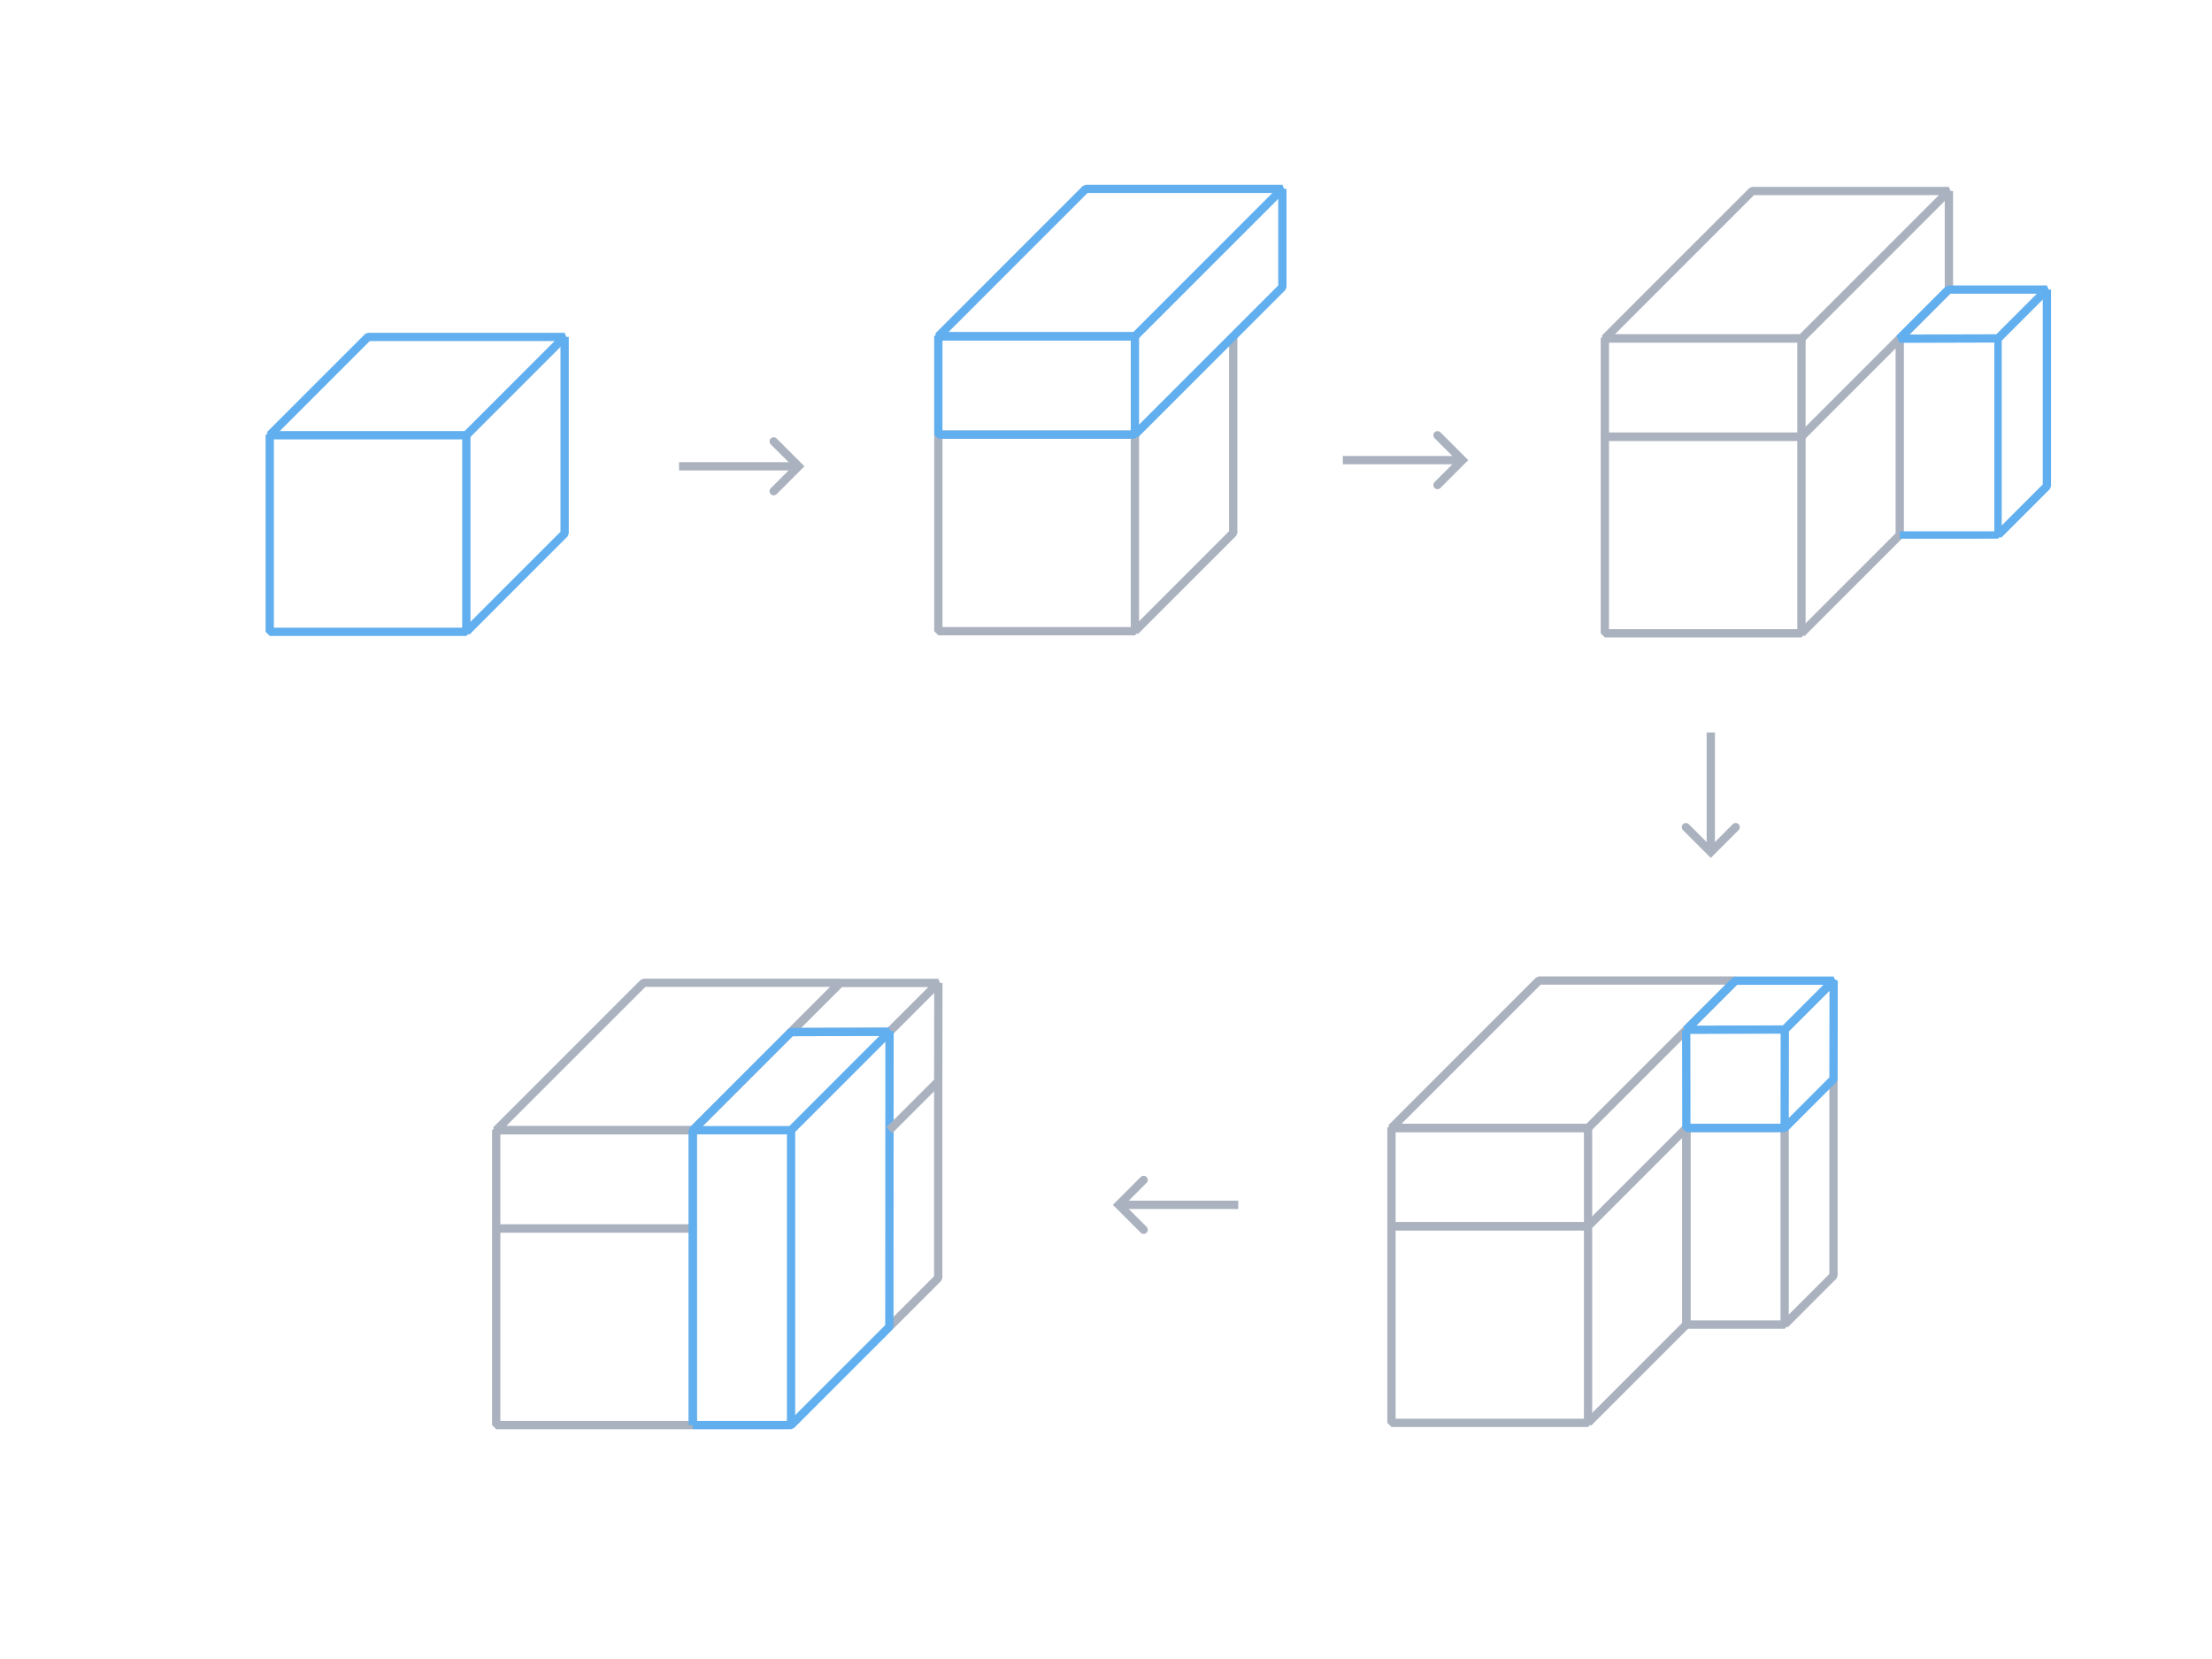
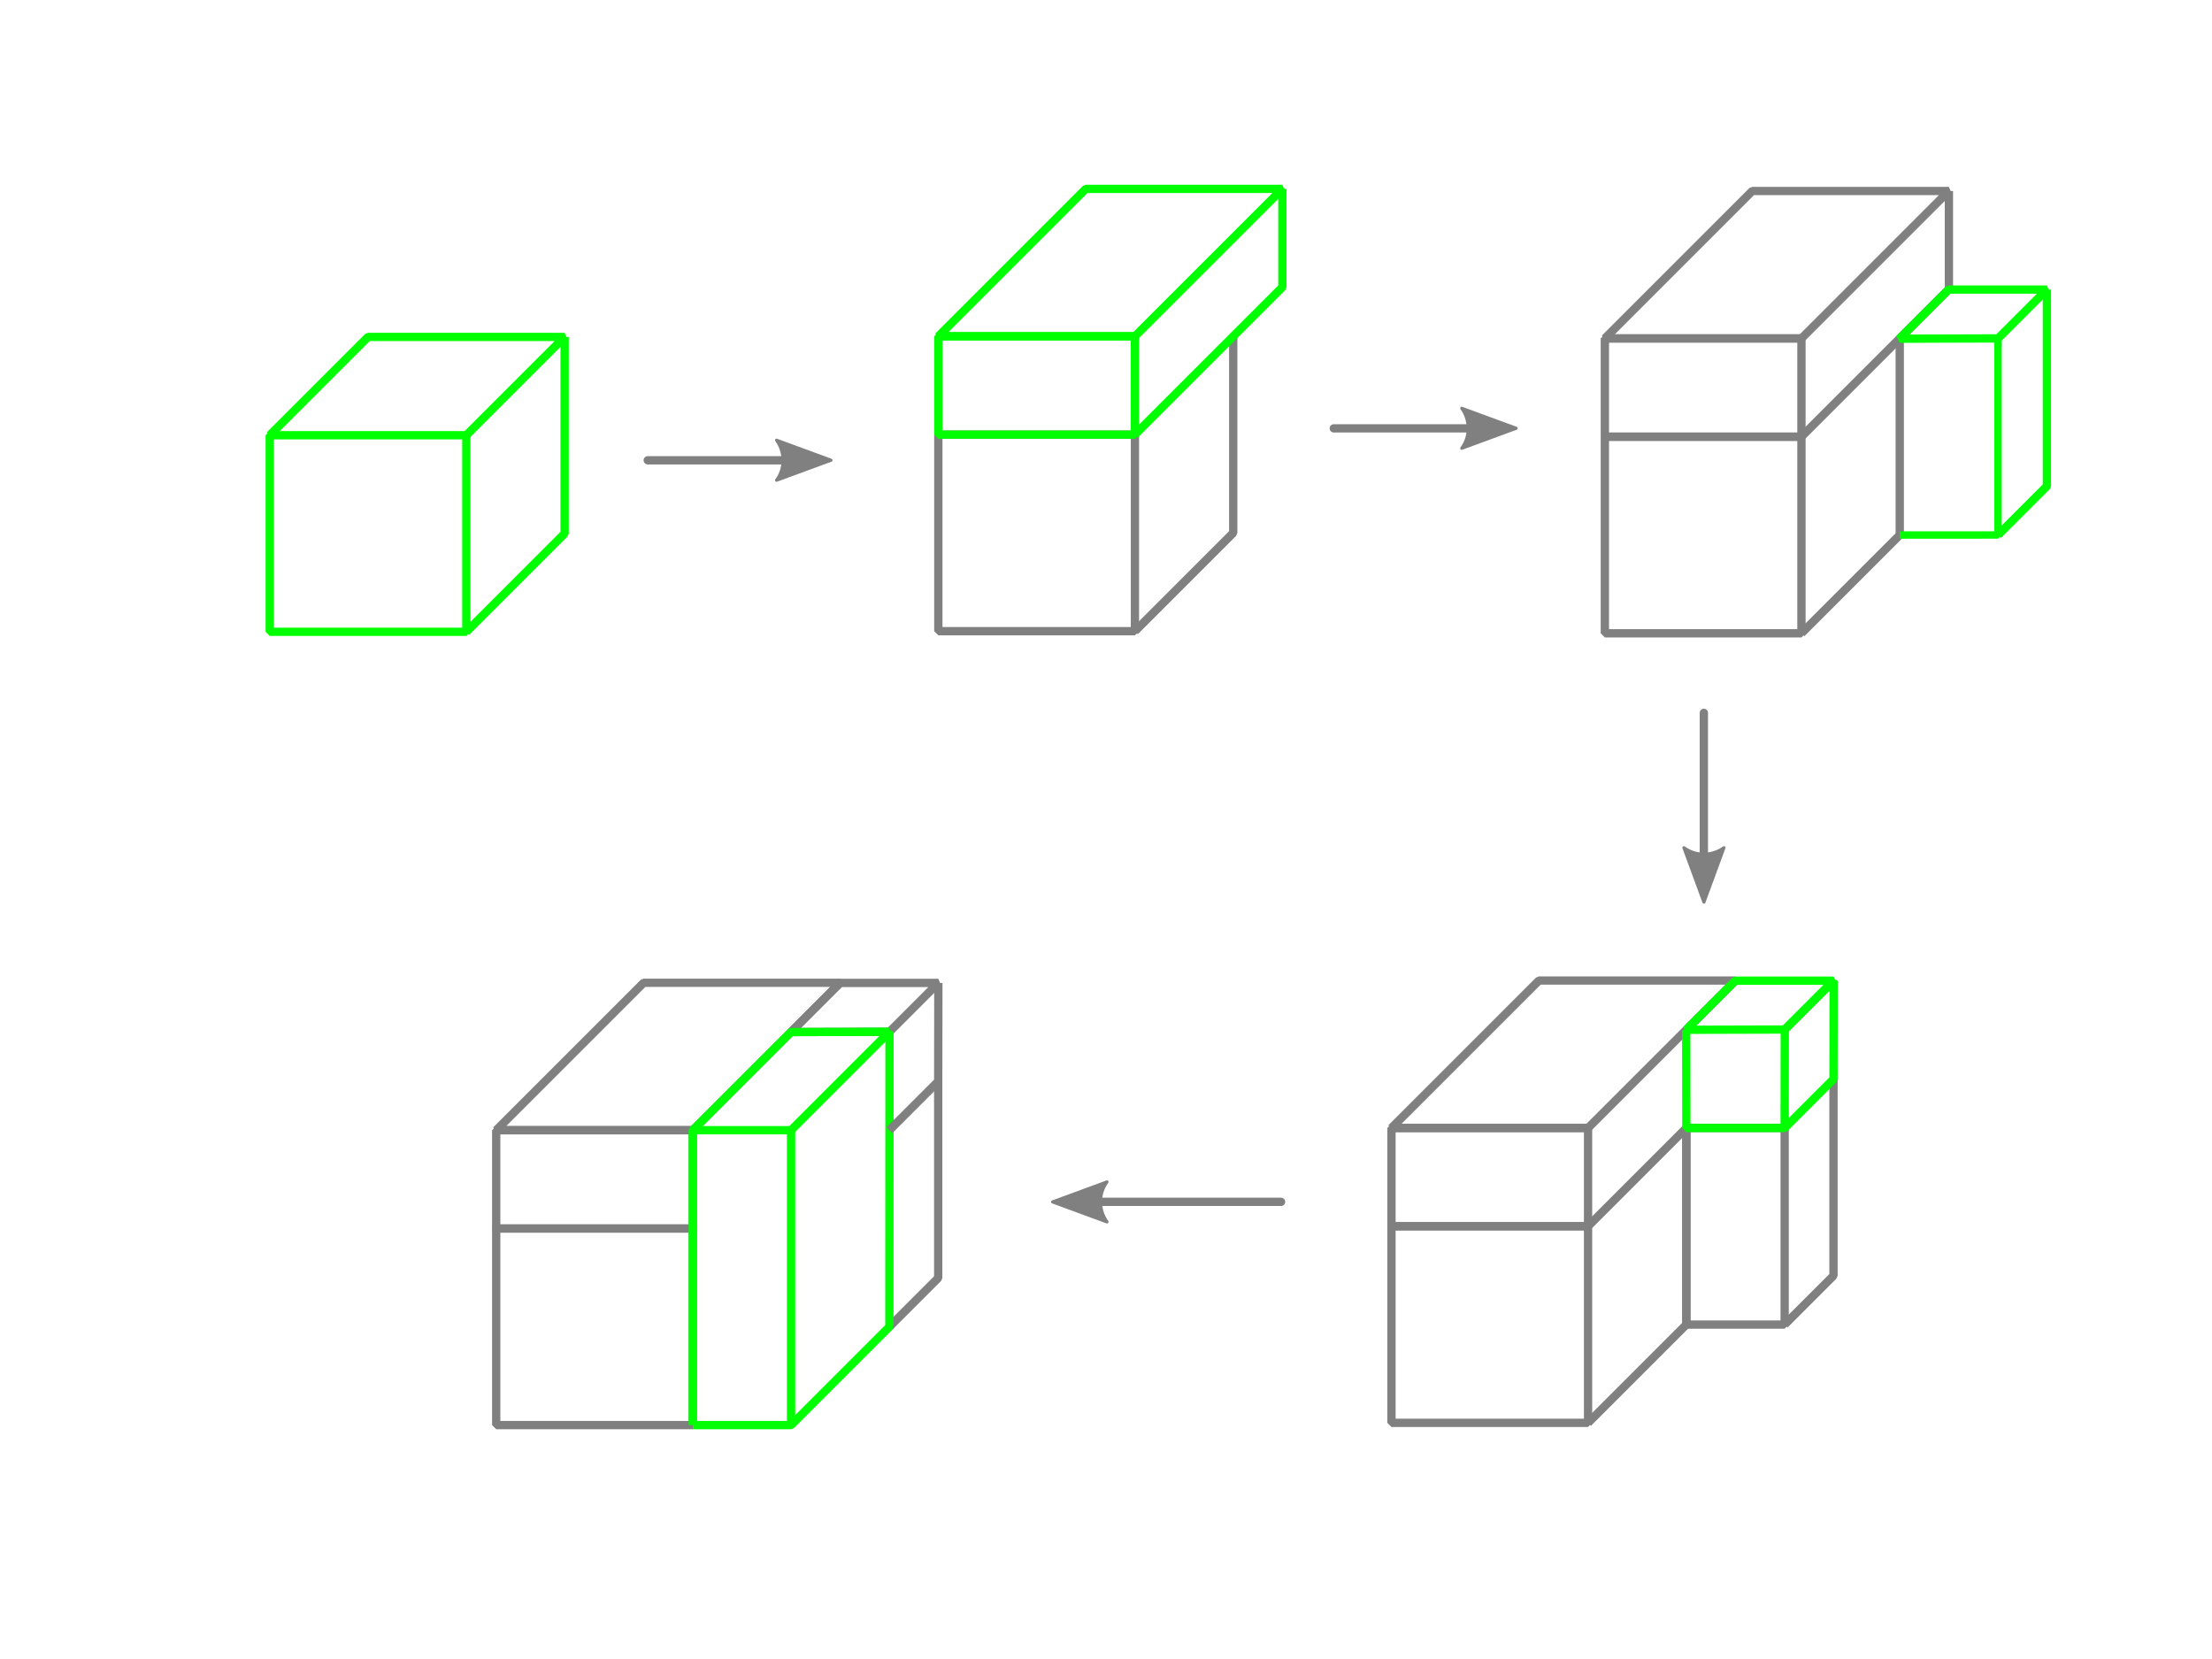
<svg xmlns="http://www.w3.org/2000/svg" width="400" height="300" version="1.1" viewBox="0 0 105.83 79.375" id="svg32">
  <defs id="defs1">
+     <marker style="overflow:visible;" id="Arrow2Send" refX="0.0" refY="0.0" orient="auto">
+       <path transform="scale(0.3) rotate(180) translate(-2.3,0)" d="M 8.719,4.034 L -2.207,0.016 L 8.719,-4.002 C 6.973,-1.63 6.983,1.616 8.719,4.034 z " style="stroke:context-stroke;fill-rule:evenodd;fill:context-stroke;stroke-width:0.625;stroke-linejoin:round;" id="path1465" />
+     </marker>
+     <marker style="overflow:visible;" id="Arrow2Mend" refX="0.0" refY="0.0" orient="auto">
+       <path transform="scale(0.6) rotate(180) translate(0,0)" d="M 8.719,4.034 L -2.207,0.016 L 8.719,-4.002 C 6.973,-1.63 6.983,1.616 8.719,4.034 z " style="stroke:context-stroke;fill-rule:evenodd;fill:context-stroke;stroke-width:0.625;stroke-linejoin:round;" id="path1459" />
+     </marker>
+     <marker style="overflow:visible;" id="Arrow2Mend_F-808080_S-808080" refX="0.0" refY="0.0" orient="auto">
+       <path transform="scale(0.6) rotate(180) translate(0,0)" d="M 8.719,4.034 L -2.207,0.016 L 8.719,-4.002 C 6.973,-1.63 6.983,1.616 8.719,4.034 z " style="stroke:#808080;fill-rule:evenodd;fill:#808080;stroke-width:0.625;stroke-linejoin:round" id="path2444" />
+     </marker>
+     <marker style="overflow:visible;" id="Arrow1Mend" refX="0.0" refY="0.0" orient="auto">
+       <path transform="scale(0.4) rotate(180) translate(10,0)" style="fill-rule:evenodd;fill:context-stroke;stroke:context-stroke;stroke-width:1.0pt;" d="M 0.0,0.0 L 5.0,-5.0 L -12.5,0.0 L 5.0,5.0 L 0.0,0.0 z " id="path1441" />
+     </marker>
+     <marker style="overflow:visible;" id="Arrow1Send" refX="0.0" refY="0.0" orient="auto">
+       <path transform="scale(0.2) rotate(180) translate(6,0)" style="fill-rule:evenodd;fill:context-stroke;stroke:context-stroke;stroke-width:1.0pt;" d="M 0.0,0.0 L 5.0,-5.0 L -12.5,0.0 L 5.0,5.0 L 0.0,0.0 z " id="path1447" />
+     </marker>
+     <marker style="overflow:visible" id="Arrow1Lstart" refX="0.0" refY="0.0" orient="auto">
+       <path transform="scale(0.8) translate(12.5,0)" style="fill-rule:evenodd;fill:context-stroke;stroke:context-stroke;stroke-width:1.0pt" d="M 0.0,0.0 L 5.0,-5.0 L -12.5,0.0 L 5.0,5.0 L 0.0,0.0 z " id="path1432" />
+     </marker>
    <marker id="ArrowWideRounded_Fnone_S-abb2bf" overflow="visible" markerHeight="1" markerWidth="1" orient="auto-start-reverse" preserveAspectRatio="xMidYMid" viewBox="0 0 1 1">
      <path transform="rotate(180 .125 0)" d="m3-3-3 3 3 3" fill="none" stroke="#abb2bf" stroke-linecap="round" id="path1" />
    </marker>
  </defs>
  <text transform="scale(.26458)" fill="#000000" font-family="'Fira Code'" font-size="26.667px" style="shape-inside:url(#rect2);white-space:pre" xml:space="preserve" id="text1" />
  <g fill="none" stroke-linejoin="bevel" stroke-width=".397" id="g32">
-     <rect x="44.893" y="20.794" width="9.406" height="9.406" stroke="#abb2bf" id="rect1" />
-     <path d="m54.299 30.2 4.703-4.703v-9.406" stroke="#abb2bf" id="path2" />
-     <g stroke="#61afef" id="g6">
-       <rect x="44.893" y="16.091" width="9.406" height="4.703" id="rect2" />
-       <rect x="12.904" y="20.823" width="9.406" height="9.406" id="rect3" />
-       <path d="m12.904 20.823 4.703-4.703h9.406l-4.703 4.703" id="path3" />
-       <path d="m22.31 30.229 4.703-4.703v-9.406" id="path4" />
-       <path d="m44.893 16.091 7.054-7.054h9.406l-7.054 7.054z" id="path5" />
-       <path d="m54.299 20.794 7.054-7.054v-4.703" id="path6" />
+     <rect x="44.893" y="20.794" width="9.406" height="9.406" stroke="#abb2bf" id="rect1" style="stroke:#808080" />
+     <path d="m54.299 30.2 4.703-4.703v-9.406" stroke="#abb2bf" id="path2" style="stroke:#808080" />
+     <g stroke="#61afef" id="g6" transform="translate(0,1.0108948e-4)" style="stroke:#00ff00">
+       <rect x="44.893" y="16.091" width="9.406" height="4.703" id="rect2" style="stroke:#00ff00" />
+       <rect x="12.904" y="20.823" width="9.406" height="9.406" id="rect3" style="stroke:#00ff00" />
+       <path d="m 12.904,20.823 4.703,-4.703 h 9.406 l -4.703,4.703" id="path3" style="stroke:#00ff00" />
+       <path d="m 22.31,30.229 4.703,-4.703 v -9.406" id="path4" style="stroke:#00ff00" />
+       <path d="m 44.893,16.091 7.054,-7.054 h 9.406 l -7.054,7.054 z" id="path5" style="stroke:#00ff00" />
+       <path d="m 54.299,20.794 7.054,-7.054 V 9.037" id="path6" style="stroke:#00ff00" />
    </g>
-     <g stroke="#abb2bf" id="g10">
-       <rect x="76.783" y="20.894" width="9.406" height="9.406" id="rect6" />
-       <path d="m86.189 30.3 4.703-4.703v-9.406" id="path7" />
-       <rect x="76.783" y="16.192" width="9.406" height="4.703" id="rect7" />
-       <path d="m76.783 16.192 7.054-7.054h9.406l-7.054 7.054z" id="path8" />
-       <path d="m86.189 20.894 7.054-7.054" id="path9" />
-       <path d="m93.244 9.137v4.703" id="path10" />
+     <g stroke="#abb2bf" id="g10" style="stroke:#808080">
+       <rect x="76.783" y="20.894" width="9.406" height="9.406" id="rect6" style="stroke:#808080" />
+       <path d="m86.189 30.3 4.703-4.703v-9.406" id="path7" style="stroke:#808080" />
+       <rect x="76.783" y="16.192" width="9.406" height="4.703" id="rect7" style="stroke:#808080" />
+       <path d="m76.783 16.192 7.054-7.054h9.406l-7.054 7.054z" id="path8" style="stroke:#808080" />
+       <path d="m86.189 20.894 7.054-7.054" id="path9" style="stroke:#808080" />
+       <path d="m93.244 9.137v4.703" id="path10" style="stroke:#808080" />
    </g>
-     <g stroke="#61afef" id="g13" transform="translate(-1e-4,-7e-4)">
-       <path d="m 95.595,16.192 2.337,-2.337 h -4.703 l -2.351,2.351 z" id="path12" />
-       <path d="m 97.932,13.855 v 9.406 l -2.337,2.337" id="path13" />
-       <path style="fill:none;stroke:#61afef;stroke-width:0.354;stroke-linejoin:bevel" d="m 90.892,25.598 4.703,-2.91e-4 -2.64e-4,-9.405" id="path32" />
+     <g stroke="#61afef" id="g13" transform="translate(-1e-4,-7e-4)" style="stroke:#00ff00">
+       <path d="m 95.595,16.192 2.337,-2.337 h -4.703 l -2.351,2.351 z" id="path12" style="stroke:#00ff00" />
+       <path d="m 97.932,13.855 v 9.406 l -2.337,2.337" id="path13" style="stroke:#00ff00" />
+       <path style="fill:none;stroke:#00ff00;stroke-width:0.354;stroke-linejoin:bevel" d="m 90.892,25.598 4.703,-2.91e-4 -2.64e-4,-9.405" id="path32" />
    </g>
-     <g stroke="#abb2bf" id="g16">
-       <rect x="66.573" y="58.67" width="9.406" height="9.406" id="rect13" />
-       <path d="m75.979 68.076 4.703-4.703v-9.406" id="path14" />
-       <rect x="66.573" y="53.968" width="9.406" height="4.703" id="rect14" />
-       <path d="m66.573 53.968 7.054-7.054h9.406l-7.054 7.054z" id="path15" />
-       <path d="m80.682 53.968 1e-5 9.406 4.703 3e-6 1e-5 -9.406z" id="path16" />
+     <g stroke="#abb2bf" id="g16" style="stroke:#808080">
+       <rect x="66.573" y="58.67" width="9.406" height="9.406" id="rect13" style="stroke:#808080" />
+       <path d="m75.979 68.076 4.703-4.703v-9.406" id="path14" style="stroke:#808080" />
+       <rect x="66.573" y="53.968" width="9.406" height="4.703" id="rect14" style="stroke:#808080" />
+       <path d="m66.573 53.968 7.054-7.054h9.406l-7.054 7.054z" id="path15" style="stroke:#808080" />
+       <path d="m80.682 53.968 1e-5 9.406 4.703 3e-6 1e-5 -9.406z" id="path16" style="stroke:#808080" />
    </g>
-     <path d="m85.392 49.257 2.337-2.337h-4.703l-2.351 2.351z" stroke="#61afef" id="path17" />
-     <path d="m87.722 51.631-1e-5 9.406-2.337 2.337" stroke="#abb2bf" id="path18" />
-     <path d="m80.682 53.968-4.703 4.703" stroke="#abb2bf" id="path19" />
-     <path d="m80.675 49.272 7e-3 4.696h4.703l2.337-2.337 7e-3 -4.71-2.337 2.337-7e-3 4.71" stroke="#61afef" id="path20" />
-     <g stroke="#abb2bf" id="g23">
-       <rect x="23.739" y="58.778" width="9.406" height="9.406" id="rect20" />
-       <rect x="23.739" y="54.075" width="9.406" height="4.703" id="rect21" />
-       <path d="m23.739 54.075 7.054-7.054h9.406l-7.054 7.054z" id="path21" />
-       <path d="m42.557 49.365 2.337-2.337h-4.703l-2.351 2.351z" id="path22" />
-       <path d="m44.887 51.739-1e-5 9.406-2.337 2.337" id="path23" />
+     <path d="m85.392 49.257 2.337-2.337h-4.703l-2.351 2.351z" stroke="#61afef" id="path17" style="stroke:#00ff00" />
+     <path d="m87.722 51.631-1e-5 9.406-2.337 2.337" stroke="#abb2bf" id="path18" style="stroke:#808080" />
+     <path d="m80.682 53.968-4.703 4.703" stroke="#abb2bf" id="path19" style="stroke:#808080" />
+     <path d="m80.675 49.272 7e-3 4.696h4.703l2.337-2.337 7e-3 -4.71-2.337 2.337-7e-3 4.71" stroke="#61afef" id="path20" style="stroke:#00ff00" />
+     <g stroke="#abb2bf" id="g23" style="stroke:#808080">
+       <rect x="23.739" y="58.778" width="9.406" height="9.406" id="rect20" style="stroke:#808080" />
+       <rect x="23.739" y="54.075" width="9.406" height="4.703" id="rect21" style="stroke:#808080" />
+       <path d="m23.739 54.075 7.054-7.054h9.406l-7.054 7.054z" id="path21" style="stroke:#808080" />
+       <path d="m42.557 49.365 2.337-2.337h-4.703l-2.351 2.351z" id="path22" style="stroke:#808080" />
+       <path d="m44.887 51.739-1e-5 9.406-2.337 2.337" id="path23" style="stroke:#808080" />
    </g>
-     <path d="m33.144 54.075h4.703l4.71-4.71-7e-3 14.116-4.703 4.703-4.703 1e-5" stroke="#61afef" id="path24" />
-     <path d="m37.847 54.075 2.6e-4 14.109" stroke="#61afef" id="path25" />
-     <path d="m42.55 54.075 2.337-2.337 7e-3 -4.71" stroke="#abb2bf" id="path26" />
-     <path d="m33.145 68.184-2.64e-4 -14.109 4.696-4.696 4.718-0.015" stroke="#61afef" id="path27" />
-     <g stroke="#abb2bf" id="g31">
-       <path d="m32.487 22.31h5.621" marker-end="url(#ArrowWideRounded_Fnone_S-abb2bf)" id="path28" />
-       <path d="m81.851 35.046v5.621" marker-end="url(#ArrowWideRounded_Fnone_S-abb2bf)" id="path29" />
-       <path d="m64.246 22.015h5.621" marker-end="url(#ArrowWideRounded_Fnone_S-abb2bf)" id="path30" />
-       <path d="m59.245 57.646h-5.621" marker-end="url(#ArrowWideRounded_Fnone_S-abb2bf)" id="path31" />
-     </g>
+     <path d="m33.144 54.075h4.703l4.71-4.71-7e-3 14.116-4.703 4.703-4.703 1e-5" stroke="#61afef" id="path24" style="stroke:#00ff00" />
+     <path d="m37.847 54.075 2.6e-4 14.109" stroke="#61afef" id="path25" style="stroke:#00ff00" />
+     <path d="m42.55 54.075 2.337-2.337 7e-3 -4.71" stroke="#abb2bf" id="path26" style="stroke:#808080" />
+     <path d="m33.145 68.184-2.64e-4 -14.109 4.696-4.696 4.718-0.015" stroke="#61afef" id="path27" style="stroke:#00ff00" />
+     <path style="fill:#808080;stroke:#808080;stroke-width:0.397;stroke-linecap:round;stroke-linejoin:round;stroke-miterlimit:4;stroke-dasharray:none;marker-end:url(#Arrow2Mend_F-808080_S-808080)" d="m 30.989,22.023 h 8.242" id="path1821" />
+     <path style="fill:#808080;stroke:#808080;stroke-width:0.397;stroke-linecap:round;stroke-linejoin:round;stroke-miterlimit:4;stroke-dasharray:none;marker-end:url(#Arrow2Mend_F-808080_S-808080)" d="m 63.813,20.495 h 8.2" id="path1847" />
+     <path style="fill:#808080;stroke:#808080;stroke-width:0.397;stroke-linecap:round;stroke-linejoin:round;stroke-miterlimit:4;stroke-dasharray:none;marker-end:url(#Arrow2Mend_F-808080_S-808080)" d="m 81.519,34.106 v 8.53" id="path1849" />
+     <path style="fill:#808080;stroke:#808080;stroke-width:0.397;stroke-linecap:round;stroke-linejoin:round;stroke-miterlimit:4;stroke-dasharray:none;marker-end:url(#Arrow2Mend_F-808080_S-808080)" d="M 61.291,57.502 H 50.886" id="path1851" />
  </g>
</svg>
